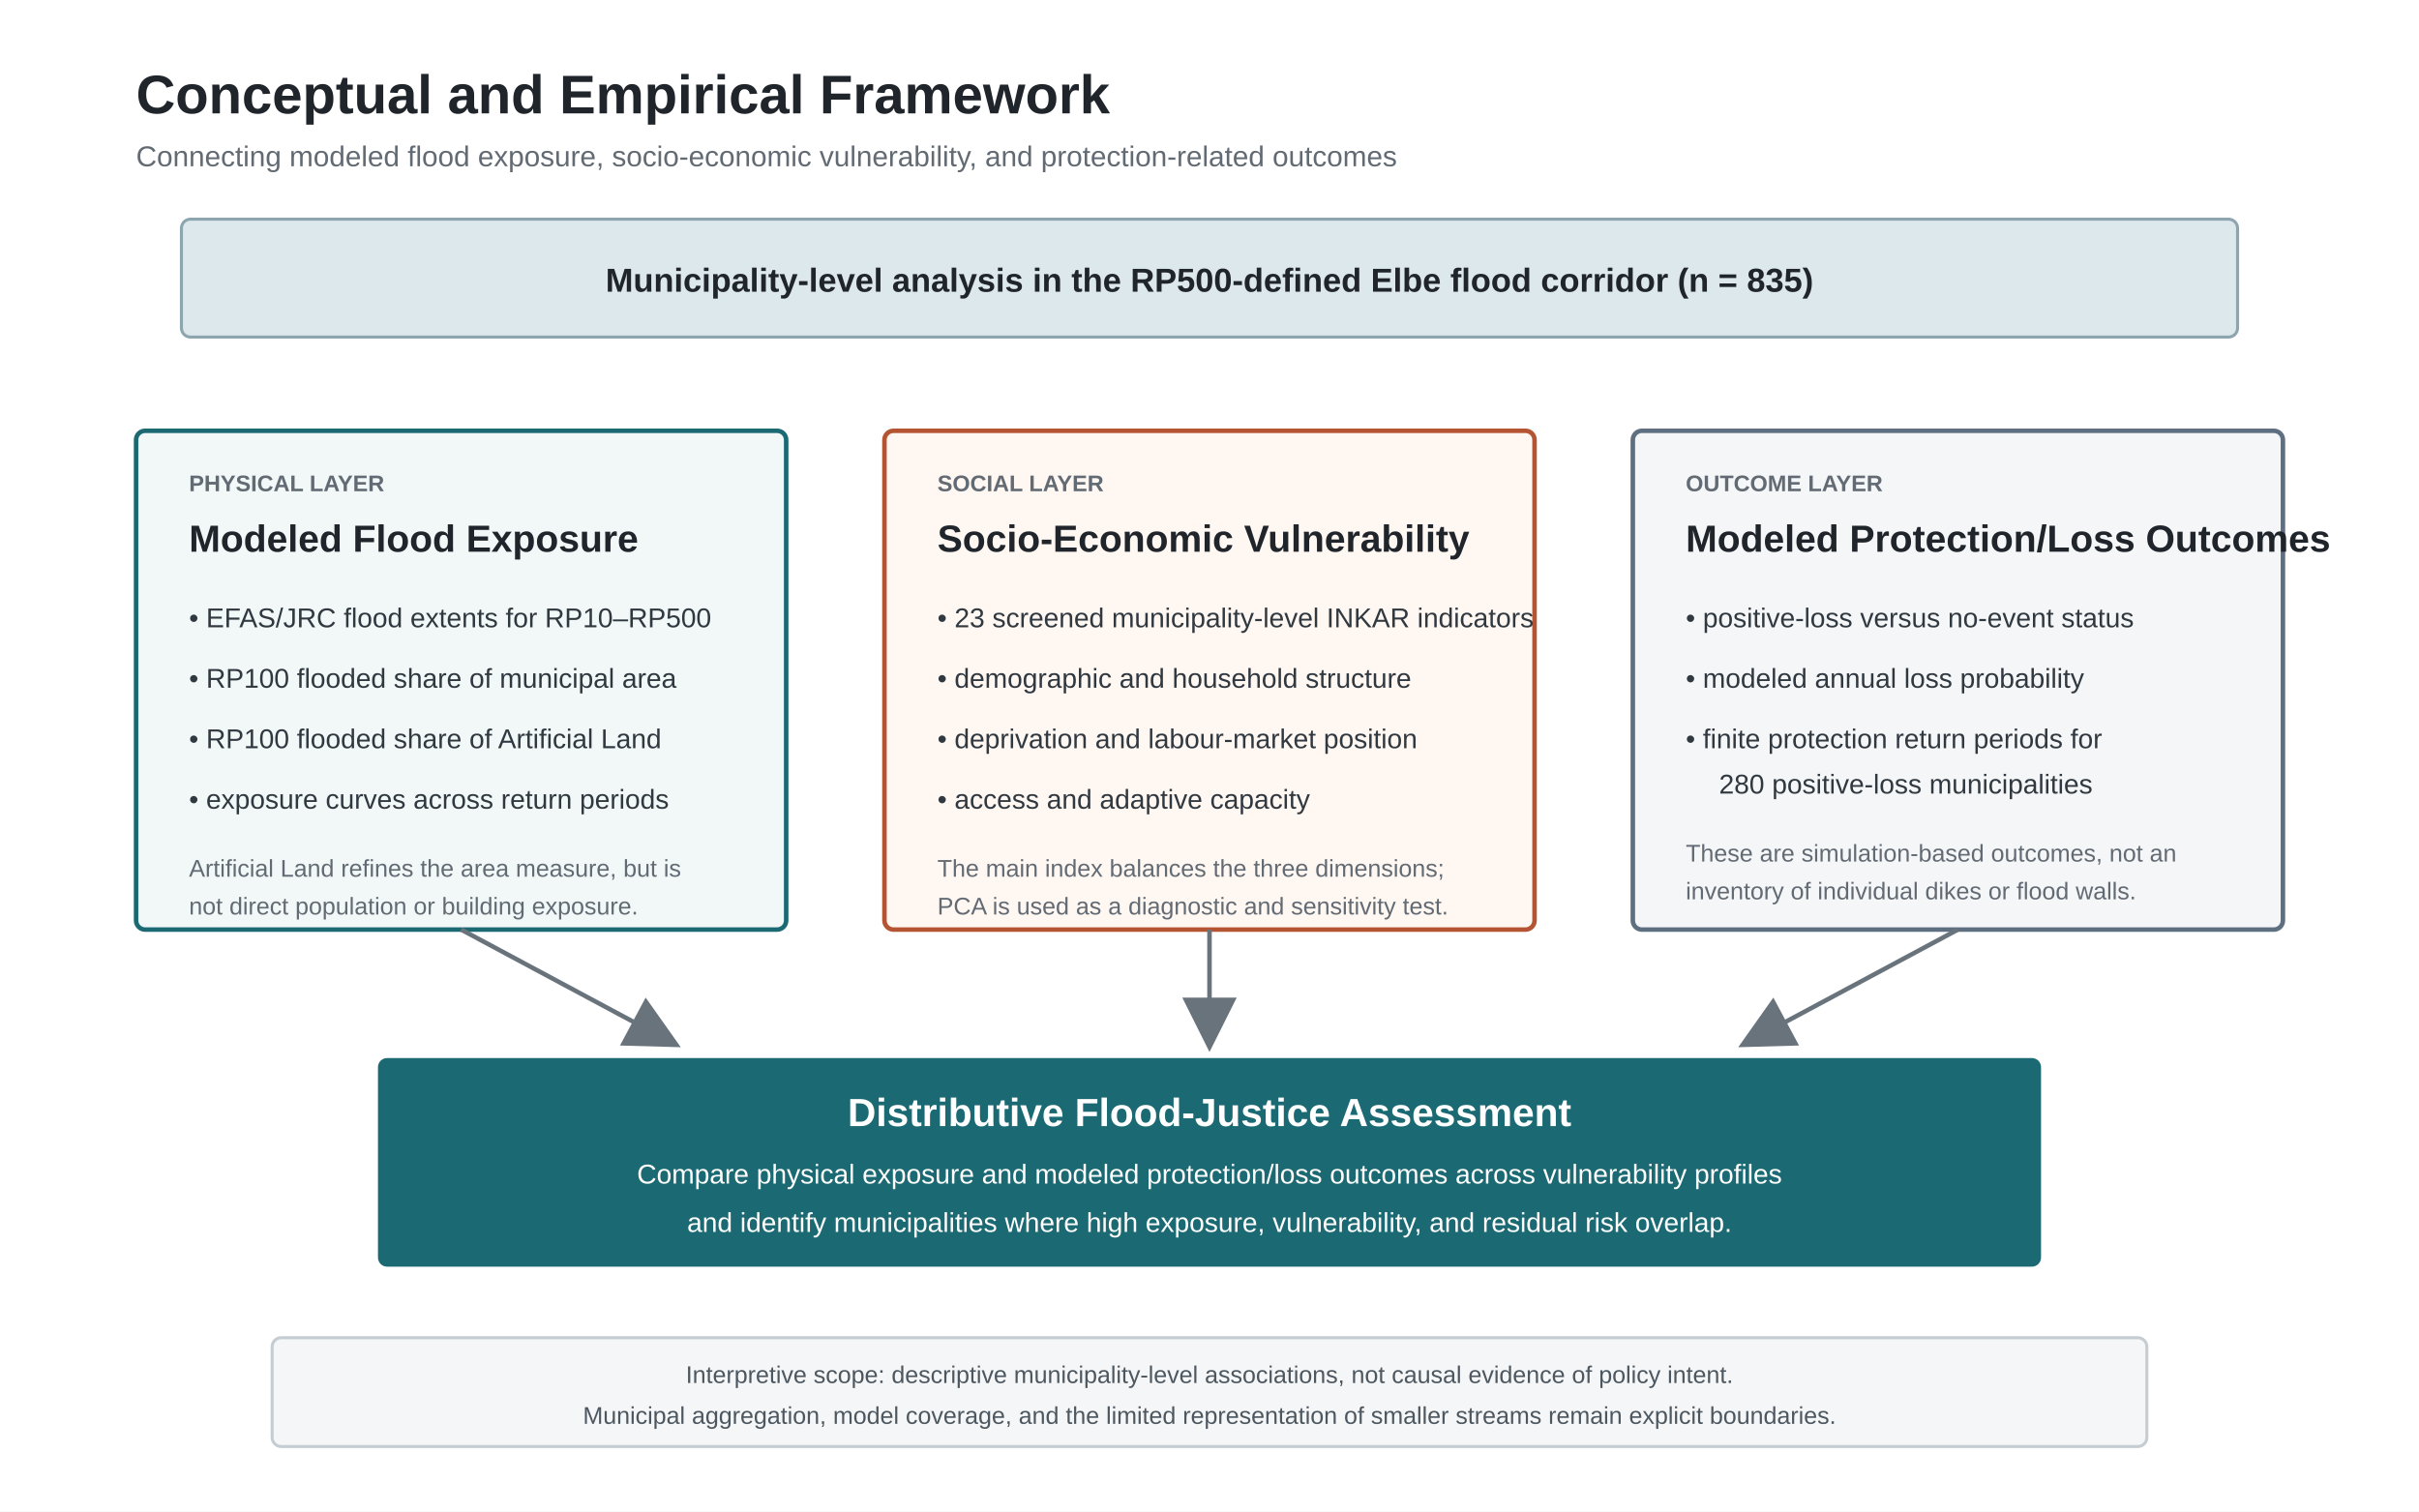
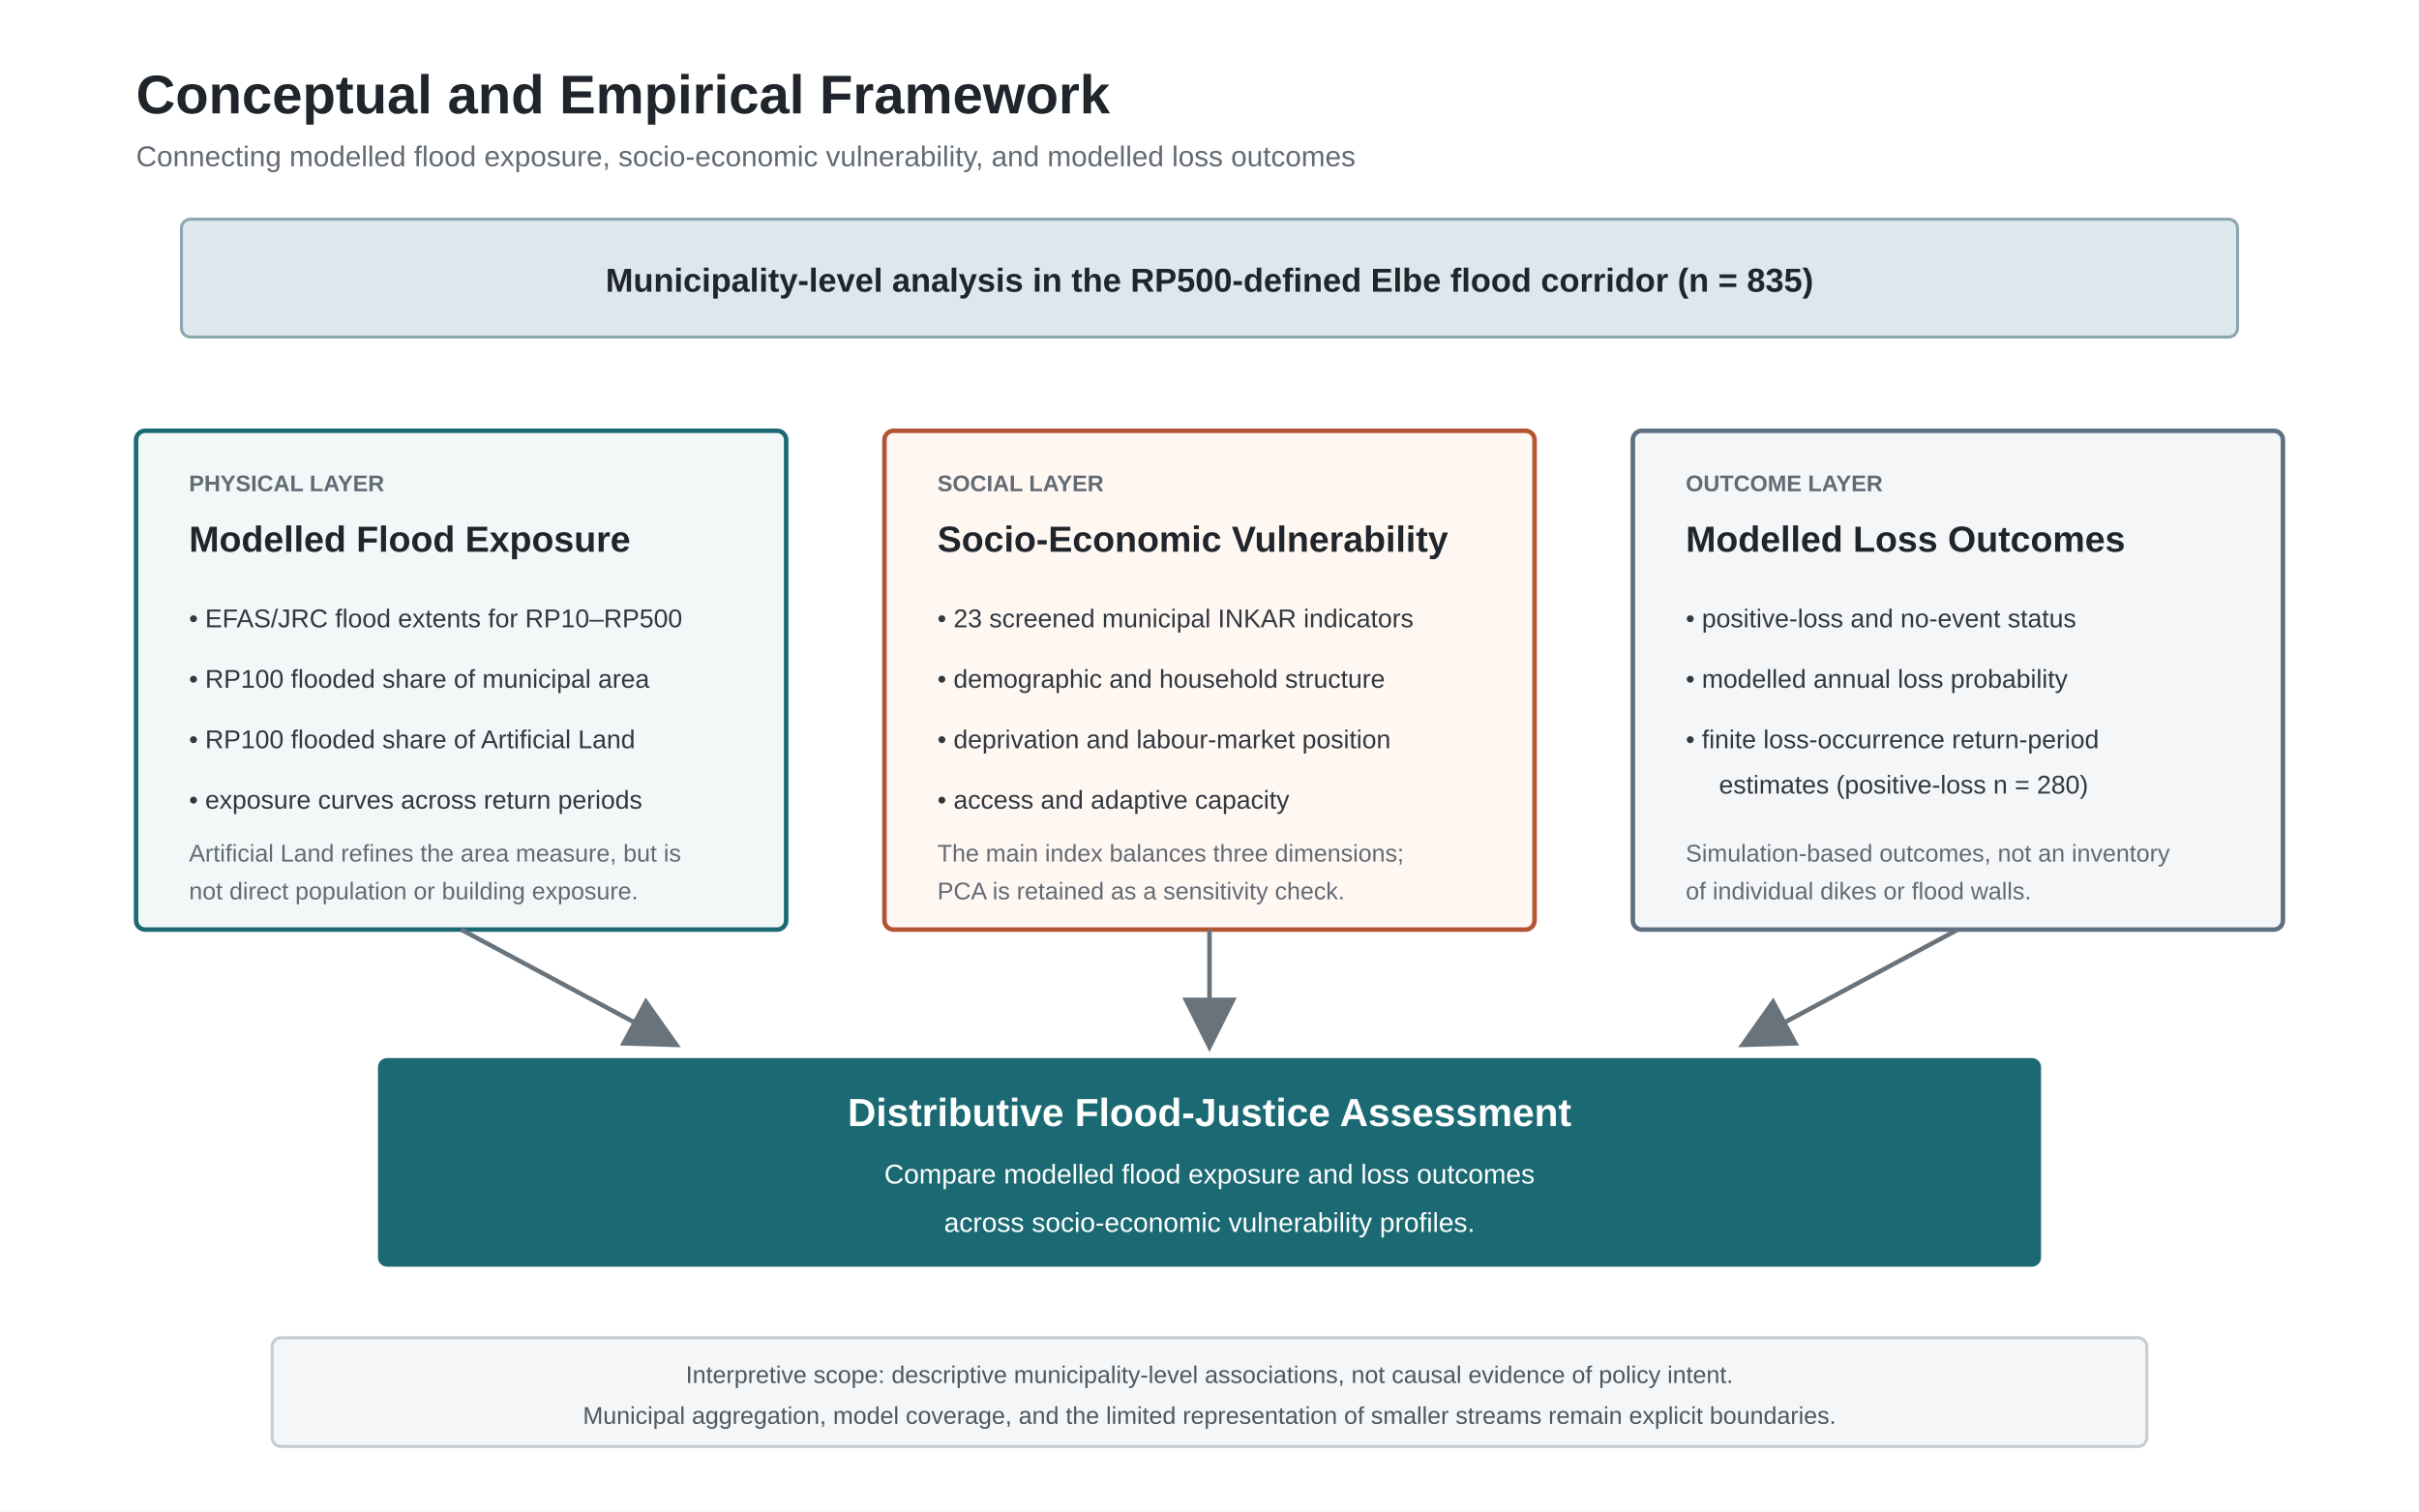
<svg xmlns="http://www.w3.org/2000/svg" width="1600" height="1000" viewBox="0 0 1600 1000">
  <defs>
    <style>
      .title { font: 700 36px Arial, Helvetica, sans-serif; fill: #20252b; }
      .subtitle { font: 400 19px Arial, Helvetica, sans-serif; fill: #626a73; }
      .setting { font: 700 22px Arial, Helvetica, sans-serif; fill: #20252b; }
      .kicker { font: 700 15px Arial, Helvetica, sans-serif; fill: #626a73; }
-       .box-title { font: 700 25px Arial, Helvetica, sans-serif; fill: #20252b; }
-       .box-text { font: 400 18px Arial, Helvetica, sans-serif; fill: #303840; }
+       .box-title { font: 700 24px Arial, Helvetica, sans-serif; fill: #20252b; }
+       .box-text { font: 400 17px Arial, Helvetica, sans-serif; fill: #303840; }
      .box-note { font: 400 16px Arial, Helvetica, sans-serif; fill: #626a73; }
      .assessment-title { font: 700 26px Arial, Helvetica, sans-serif; fill: #ffffff; }
      .assessment-text { font: 400 18px Arial, Helvetica, sans-serif; fill: #ffffff; }
      .scope { font: 400 16px Arial, Helvetica, sans-serif; fill: #4d5760; }
      .line { stroke: #69737c; stroke-width: 3; fill: none; marker-end: url(#arrow); }
    </style>
    <marker id="arrow" markerWidth="12" markerHeight="12" refX="10" refY="6" orient="auto">
      <path d="M0,0 L12,6 L0,12 z" fill="#69737c" />
    </marker>
  </defs>
  <rect x="0" y="0" width="1600" height="1000" fill="#ffffff" />
  <text x="90" y="75" class="title">Conceptual and Empirical Framework</text>
-   <text x="90" y="110" class="subtitle">Connecting modeled flood exposure, socio-economic vulnerability, and protection-related outcomes</text>
+   <text x="90" y="110" class="subtitle">Connecting modelled flood exposure, socio-economic vulnerability, and modelled loss outcomes</text>
  <rect x="120" y="145" width="1360" height="78" rx="6" fill="#dde8ec" stroke="#8da5af" stroke-width="2" />
  <text x="800" y="193" text-anchor="middle" class="setting">Municipality-level analysis in the RP500-defined Elbe flood corridor (n = 835)</text>
  <g id="physical-exposure">
    <rect x="90" y="285" width="430" height="330" rx="6" fill="#f2f8f8" stroke="#1b6a73" stroke-width="3" />
    <text x="125" y="325" class="kicker">PHYSICAL LAYER</text>
-     <text x="125" y="365" class="box-title">Modeled Flood Exposure</text>
+     <text x="125" y="365" class="box-title">Modelled Flood Exposure</text>
    <text x="125" y="415" class="box-text">• EFAS/JRC flood extents for RP10–RP500</text>
    <text x="125" y="455" class="box-text">• RP100 flooded share of municipal area</text>
    <text x="125" y="495" class="box-text">• RP100 flooded share of Artificial Land</text>
    <text x="125" y="535" class="box-text">• exposure curves across return periods</text>
-     <text x="125" y="580" class="box-note">Artificial Land refines the area measure, but is</text>
-     <text x="125" y="605" class="box-note">not direct population or building exposure.</text>
+     <text x="125" y="570" class="box-note">Artificial Land refines the area measure, but is</text>
+     <text x="125" y="595" class="box-note">not direct population or building exposure.</text>
  </g>
  <g id="social-vulnerability">
    <rect x="585" y="285" width="430" height="330" rx="6" fill="#fff7f2" stroke="#b55432" stroke-width="3" />
    <text x="620" y="325" class="kicker">SOCIAL LAYER</text>
    <text x="620" y="365" class="box-title">Socio-Economic Vulnerability</text>
-     <text x="620" y="415" class="box-text">• 23 screened municipality-level INKAR indicators</text>
+     <text x="620" y="415" class="box-text">• 23 screened municipal INKAR indicators</text>
    <text x="620" y="455" class="box-text">• demographic and household structure</text>
    <text x="620" y="495" class="box-text">• deprivation and labour-market position</text>
    <text x="620" y="535" class="box-text">• access and adaptive capacity</text>
-     <text x="620" y="580" class="box-note">The main index balances the three dimensions;</text>
-     <text x="620" y="605" class="box-note">PCA is used as a diagnostic and sensitivity test.</text>
+     <text x="620" y="570" class="box-note">The main index balances three dimensions;</text>
+     <text x="620" y="595" class="box-note">PCA is retained as a sensitivity check.</text>
  </g>
-   <g id="protection-loss">
+   <g id="modelled-loss">
    <rect x="1080" y="285" width="430" height="330" rx="6" fill="#f5f6f8" stroke="#5f6f82" stroke-width="3" />
    <text x="1115" y="325" class="kicker">OUTCOME LAYER</text>
-     <text x="1115" y="365" class="box-title">Modeled Protection/Loss Outcomes</text>
-     <text x="1115" y="415" class="box-text">• positive-loss versus no-event status</text>
-     <text x="1115" y="455" class="box-text">• modeled annual loss probability</text>
-     <text x="1115" y="495" class="box-text">• finite protection return periods for</text>
-     <text x="1137" y="525" class="box-text">280 positive-loss municipalities</text>
-     <text x="1115" y="570" class="box-note">These are simulation-based outcomes, not an</text>
-     <text x="1115" y="595" class="box-note">inventory of individual dikes or flood walls.</text>
+     <text x="1115" y="365" class="box-title">Modelled Loss Outcomes</text>
+     <text x="1115" y="415" class="box-text">• positive-loss and no-event status</text>
+     <text x="1115" y="455" class="box-text">• modelled annual loss probability</text>
+     <text x="1115" y="495" class="box-text">• finite loss-occurrence return-period</text>
+     <text x="1137" y="525" class="box-text">estimates (positive-loss n = 280)</text>
+     <text x="1115" y="570" class="box-note">Simulation-based outcomes, not an inventory</text>
+     <text x="1115" y="595" class="box-note">of individual dikes or flood walls.</text>
  </g>
  <path d="M305 615 L445 690" class="line" />
  <path d="M800 615 L800 690" class="line" />
  <path d="M1295 615 L1155 690" class="line" />
  <g id="assessment">
    <rect x="250" y="700" width="1100" height="138" rx="6" fill="#1b6a73" />
    <text x="800" y="745" text-anchor="middle" class="assessment-title">Distributive Flood-Justice Assessment</text>
-     <text x="800" y="783" text-anchor="middle" class="assessment-text">Compare physical exposure and modeled protection/loss outcomes across vulnerability profiles</text>
-     <text x="800" y="815" text-anchor="middle" class="assessment-text">and identify municipalities where high exposure, vulnerability, and residual risk overlap.</text>
+     <text x="800" y="783" text-anchor="middle" class="assessment-text">Compare modelled flood exposure and loss outcomes</text>
+     <text x="800" y="815" text-anchor="middle" class="assessment-text">across socio-economic vulnerability profiles.</text>
  </g>
  <rect x="180" y="885" width="1240" height="72" rx="6" fill="#f4f6f7" stroke="#c5ccd2" stroke-width="2" />
  <text x="800" y="915" text-anchor="middle" class="scope">Interpretive scope: descriptive municipality-level associations, not causal evidence of policy intent.</text>
  <text x="800" y="942" text-anchor="middle" class="scope">Municipal aggregation, model coverage, and the limited representation of smaller streams remain explicit boundaries.</text>
</svg>
